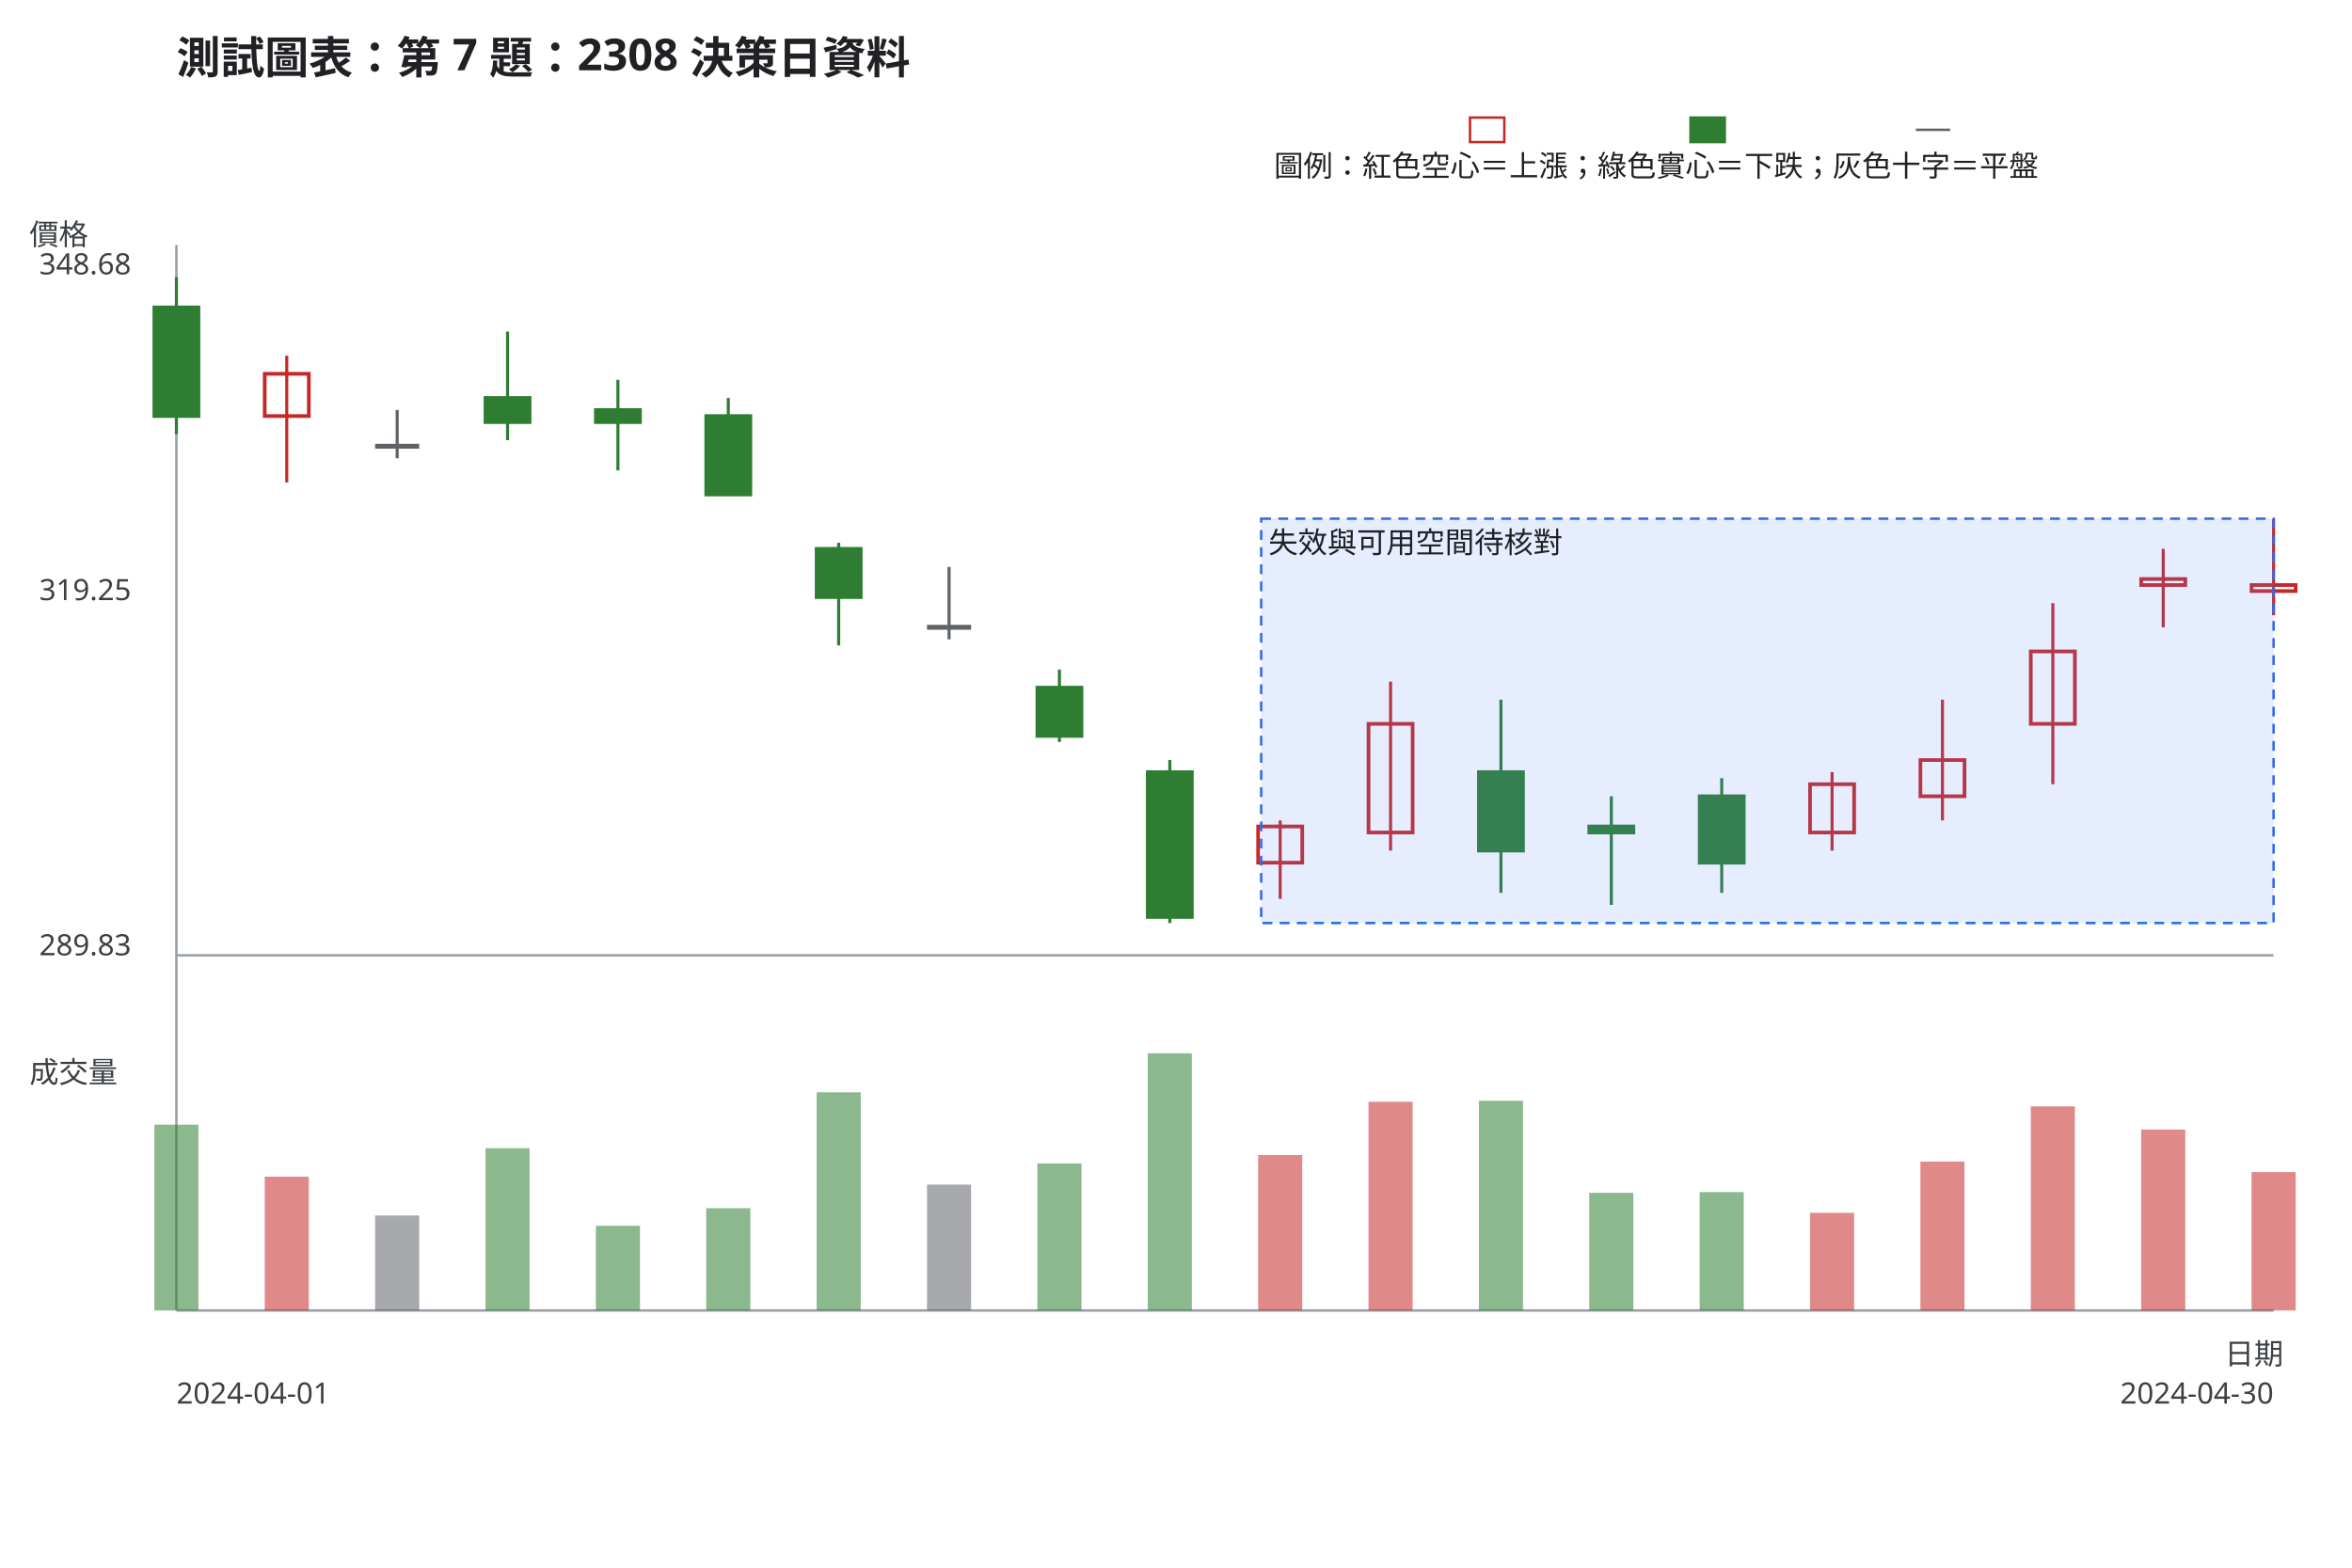
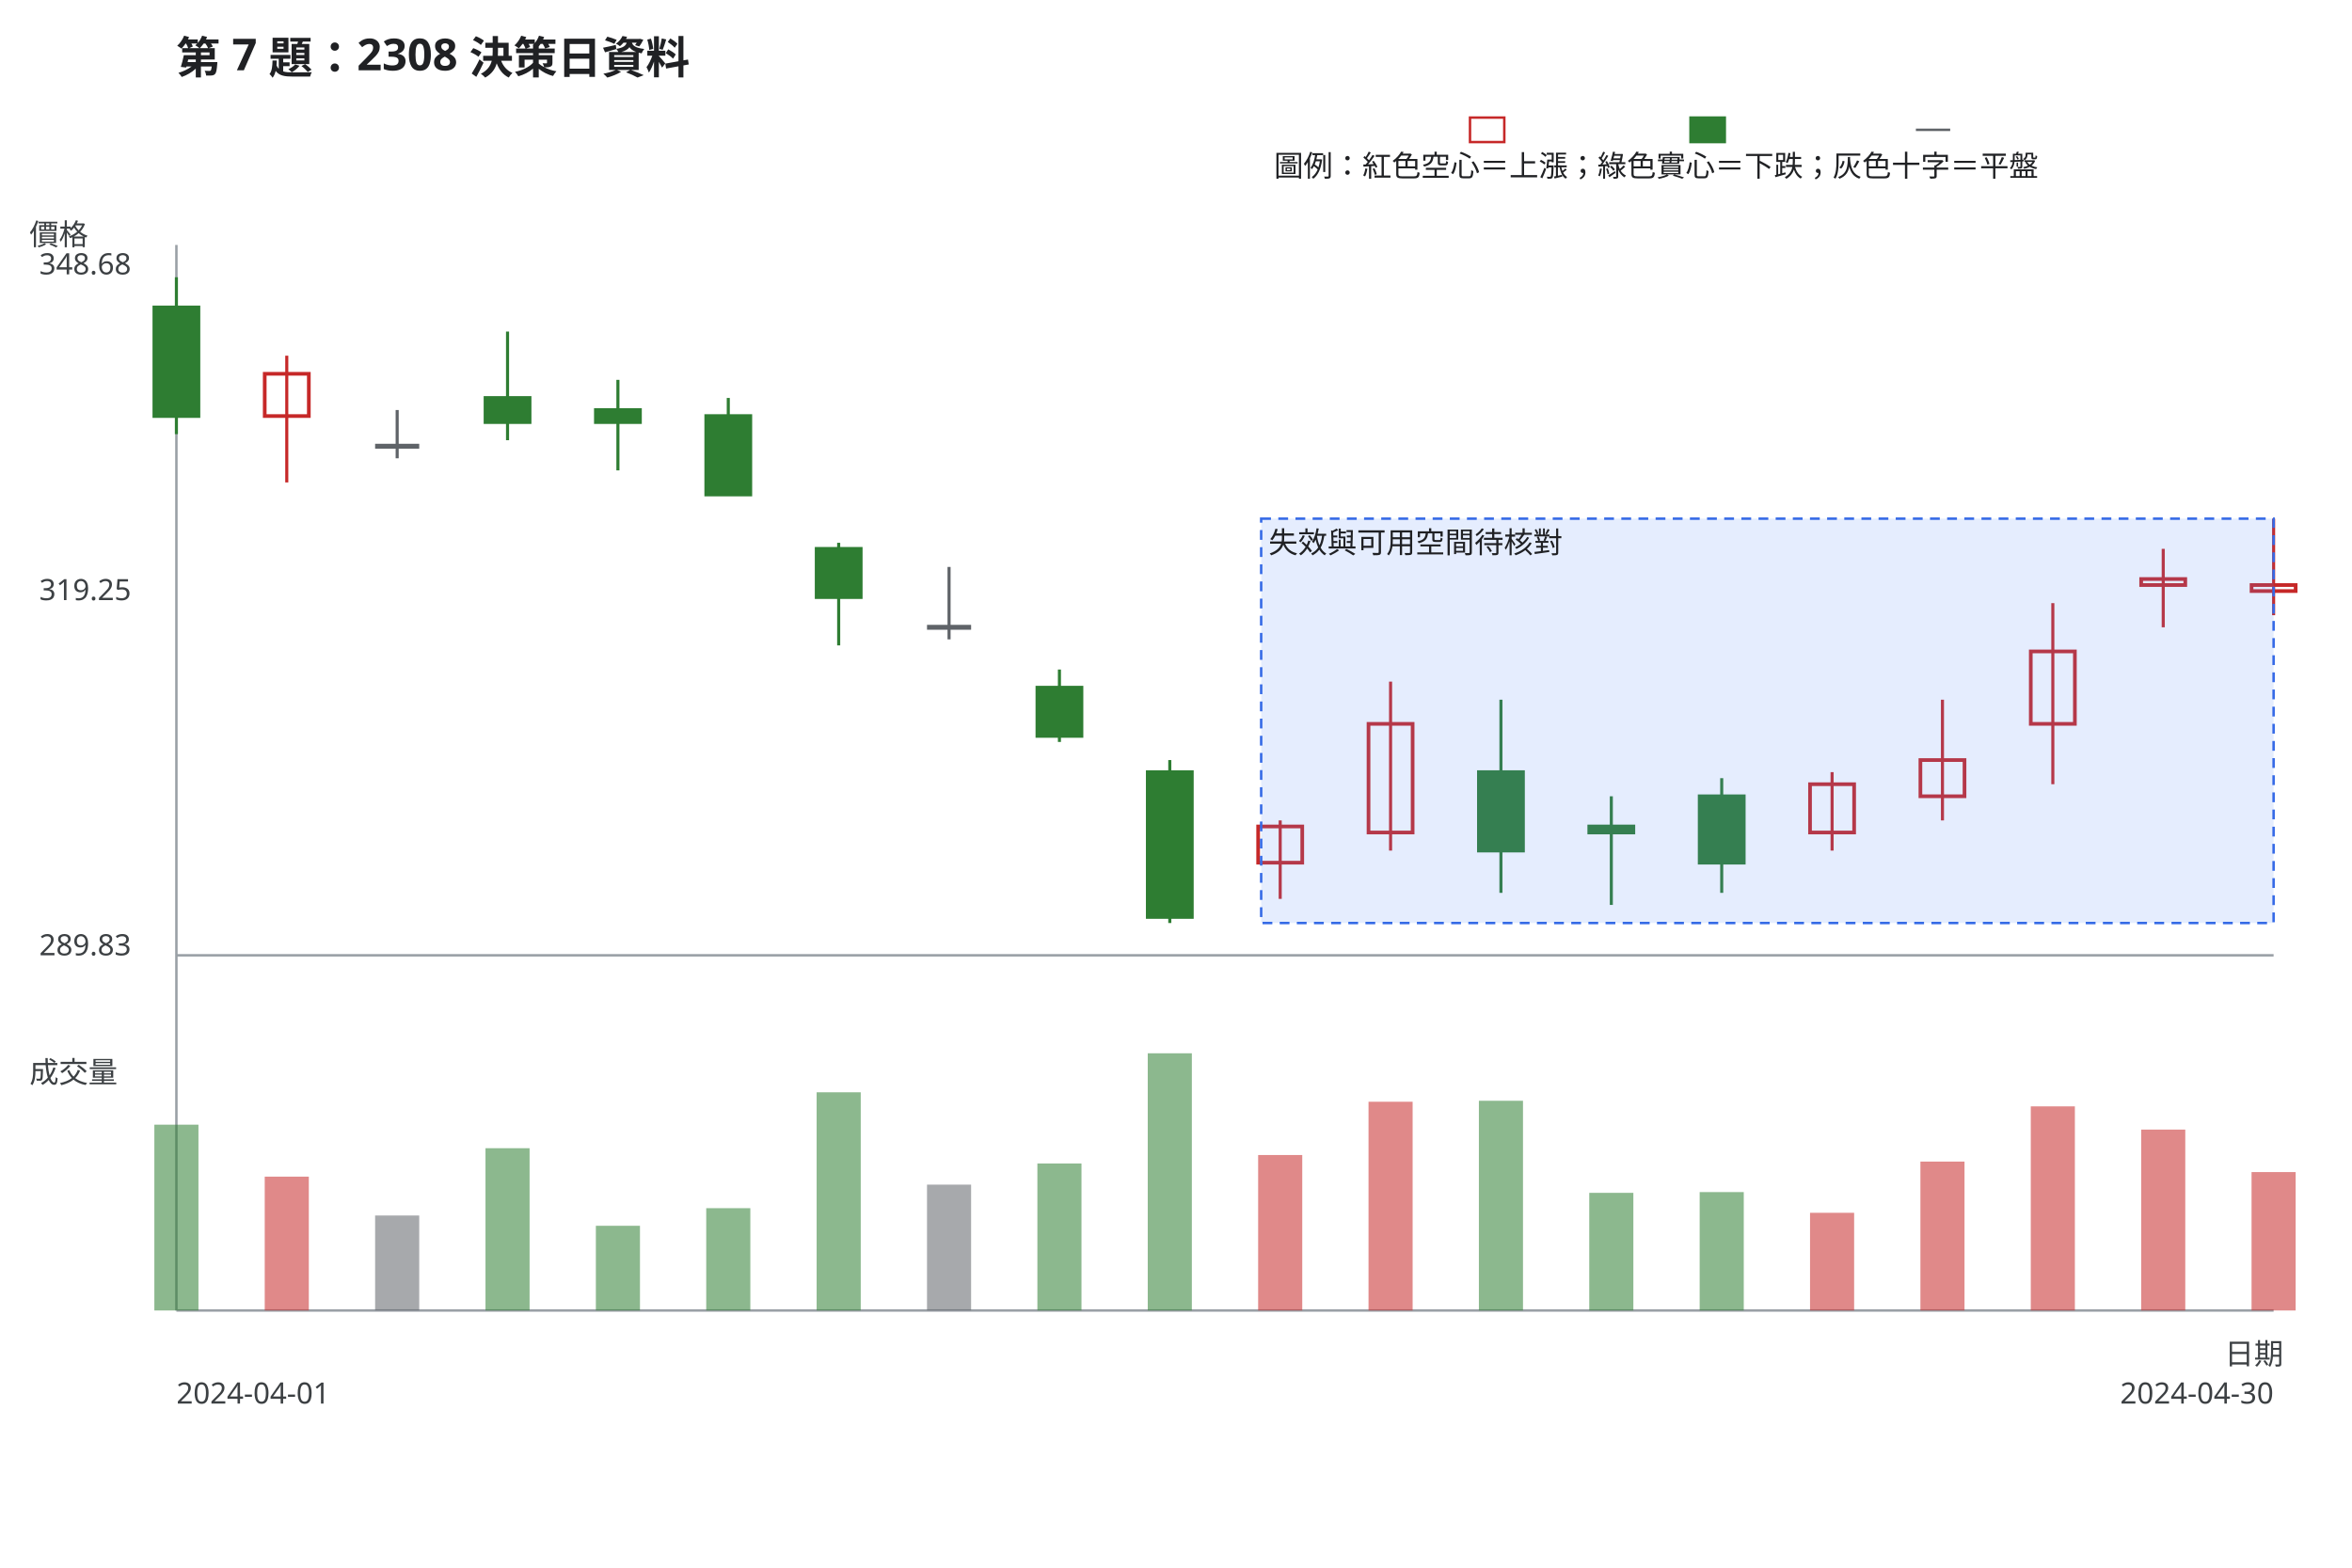
<svg xmlns="http://www.w3.org/2000/svg" aria-labelledby="chart-title chart-desc" height="640.00" role="img" viewBox="0 0 960.00 640.00" width="960.00">
  <style>.chart-heading{font:600 18px sans-serif;fill:#202124}.axis{stroke:#9aa0a6;stroke-width:1}.axis-label{font:12px sans-serif;fill:#3c4043}.legend-text,.annotation-label,.indicator-label{font:12px sans-serif;fill:#202124}.candle-wick{stroke-width:1.25}.volume-bar{fill-opacity:.55}.annotation{stroke-dasharray:4 3}.indicator-line{stroke-width:1.5}.sma{stroke:#1565c0}.ema{stroke:#8e24aa}.bollinger{stroke:#ef6c00}.atr{stroke:#455a64}.rsi{stroke:#00695c}.kd-k{stroke:#1565c0}.kd-d{stroke:#ef6c00}.macd{stroke:#6a1b9a}.macd-signal{stroke:#d81b60}.macd-histogram{stroke:#546e7a}</style>
  <defs>
    <marker id="arrowhead" markerHeight="6.00" markerWidth="6.00" orient="auto" refX="5.00" refY="3.00">
      <path d="M 0 0 L 6 3 L 0 6 z" fill="#5d4037" />
    </marker>
  </defs>
-   <text class="chart-heading" x="72.00" y="30.00">測試圖表：第 7 題：2308 決策日資料</text>
+   <text class="chart-heading" x="72.00" y="30.00">第 7 題：2308 決策日資料</text>
  <g class="axes">
    <line class="axis" x1="72.00" x2="72.00" y1="100.00" y2="535.00" />
    <line class="axis" x1="72.00" x2="928.00" y1="390.00" y2="390.00" />
    <line class="axis" x1="72.00" x2="928.00" y1="535.00" y2="535.00" />
    <text class="axis-label" x="12.00" y="100.00">價格</text>
    <text class="axis-label" x="16.00" y="112.00">348.68</text>
    <text class="axis-label" x="16.00" y="245.00">319.25</text>
    <text class="axis-label" x="16.00" y="390.00">289.83</text>
    <text class="axis-label" x="12.00" y="442.00">成交量</text>
    <text class="axis-label" x="908.00" y="557.00">日期</text>
  </g>
  <g class="date-labels">
    <text class="axis-label" text-anchor="start" x="72.00" y="573.00">2024-04-01</text>
    <text class="axis-label" text-anchor="end" x="928.00" y="573.00">2024-04-30</text>
  </g>
  <g class="price-candles">
    <line class="candle-wick down" data-direction="down" stroke="#2e7d32" x1="72.00" x2="72.00" y1="113.18" y2="177.24" />
    <rect class="candle-body down solid" data-direction="down" fill="#2e7d32" height="44.35" stroke="#2e7d32" stroke-width="1.50" width="18.00" x="63.00" y="125.50" />
    <line class="candle-wick up" data-direction="up" stroke="#c62828" x1="117.05" x2="117.05" y1="145.21" y2="196.95" />
    <rect class="candle-body up hollow" data-direction="up" fill="none" height="17.25" stroke="#c62828" stroke-width="1.50" width="18.00" x="108.05" y="152.60" />
    <line class="candle-wick doji" data-direction="doji" stroke="#5f6368" x1="162.11" x2="162.11" y1="167.39" y2="187.10" />
    <line class="candle-body doji cross" data-direction="doji" stroke="#5f6368" stroke-width="2.00" x1="153.11" x2="171.11" y1="182.17" y2="182.17" />
    <line class="candle-wick down" data-direction="down" stroke="#2e7d32" x1="207.16" x2="207.16" y1="135.36" y2="179.71" />
    <rect class="candle-body down solid" data-direction="down" fill="#2e7d32" height="9.86" stroke="#2e7d32" stroke-width="1.50" width="18.00" x="198.16" y="162.46" />
    <line class="candle-wick down" data-direction="down" stroke="#2e7d32" x1="252.21" x2="252.21" y1="155.07" y2="192.03" />
    <rect class="candle-body down solid" data-direction="down" fill="#2e7d32" height="4.93" stroke="#2e7d32" stroke-width="1.50" width="18.00" x="243.21" y="167.39" />
    <line class="candle-wick down" data-direction="down" stroke="#2e7d32" x1="297.26" x2="297.26" y1="162.46" y2="201.88" />
    <rect class="candle-body down solid" data-direction="down" fill="#2e7d32" height="32.03" stroke="#2e7d32" stroke-width="1.50" width="18.00" x="288.26" y="169.85" />
    <line class="candle-wick down" data-direction="down" stroke="#2e7d32" x1="342.32" x2="342.32" y1="221.59" y2="263.48" />
    <rect class="candle-body down solid" data-direction="down" fill="#2e7d32" height="19.71" stroke="#2e7d32" stroke-width="1.50" width="18.00" x="333.32" y="224.06" />
    <line class="candle-wick doji" data-direction="doji" stroke="#5f6368" x1="387.37" x2="387.37" y1="231.45" y2="261.02" />
    <line class="candle-body doji cross" data-direction="doji" stroke="#5f6368" stroke-width="2.00" x1="378.37" x2="396.37" y1="256.09" y2="256.09" />
    <line class="candle-wick down" data-direction="down" stroke="#2e7d32" x1="432.42" x2="432.42" y1="273.33" y2="302.90" />
    <rect class="candle-body down solid" data-direction="down" fill="#2e7d32" height="19.71" stroke="#2e7d32" stroke-width="1.50" width="18.00" x="423.42" y="280.73" />
    <line class="candle-wick down" data-direction="down" stroke="#2e7d32" x1="477.47" x2="477.47" y1="310.29" y2="376.82" />
    <rect class="candle-body down solid" data-direction="down" fill="#2e7d32" height="59.13" stroke="#2e7d32" stroke-width="1.50" width="18.00" x="468.47" y="315.22" />
    <line class="candle-wick up" data-direction="up" stroke="#c62828" x1="522.53" x2="522.53" y1="334.93" y2="366.96" />
    <rect class="candle-body up hollow" data-direction="up" fill="none" height="14.78" stroke="#c62828" stroke-width="1.50" width="18.00" x="513.53" y="337.40" />
    <line class="candle-wick up" data-direction="up" stroke="#c62828" x1="567.58" x2="567.58" y1="278.26" y2="347.25" />
    <rect class="candle-body up hollow" data-direction="up" fill="none" height="44.35" stroke="#c62828" stroke-width="1.50" width="18.00" x="558.58" y="295.51" />
    <line class="candle-wick down" data-direction="down" stroke="#2e7d32" x1="612.63" x2="612.63" y1="285.65" y2="364.50" />
    <rect class="candle-body down solid" data-direction="down" fill="#2e7d32" height="32.03" stroke="#2e7d32" stroke-width="1.50" width="18.00" x="603.63" y="315.22" />
    <line class="candle-wick down" data-direction="down" stroke="#2e7d32" x1="657.68" x2="657.68" y1="325.08" y2="369.43" />
    <rect class="candle-body down solid" data-direction="down" fill="#2e7d32" height="2.46" stroke="#2e7d32" stroke-width="1.50" width="18.00" x="648.68" y="337.40" />
    <line class="candle-wick down" data-direction="down" stroke="#2e7d32" x1="702.74" x2="702.74" y1="317.68" y2="364.50" />
    <rect class="candle-body down solid" data-direction="down" fill="#2e7d32" height="27.10" stroke="#2e7d32" stroke-width="1.50" width="18.00" x="693.74" y="325.08" />
    <line class="candle-wick up" data-direction="up" stroke="#c62828" x1="747.79" x2="747.79" y1="315.22" y2="347.25" />
    <rect class="candle-body up hollow" data-direction="up" fill="none" height="19.71" stroke="#c62828" stroke-width="1.50" width="18.00" x="738.79" y="320.15" />
    <line class="candle-wick up" data-direction="up" stroke="#c62828" x1="792.84" x2="792.84" y1="285.65" y2="334.93" />
    <rect class="candle-body up hollow" data-direction="up" fill="none" height="14.78" stroke="#c62828" stroke-width="1.50" width="18.00" x="783.84" y="310.29" />
    <line class="candle-wick up" data-direction="up" stroke="#c62828" x1="837.89" x2="837.89" y1="246.23" y2="320.15" />
    <rect class="candle-body up hollow" data-direction="up" fill="none" height="29.57" stroke="#c62828" stroke-width="1.50" width="18.00" x="828.89" y="265.94" />
    <line class="candle-wick up" data-direction="up" stroke="#c62828" x1="882.95" x2="882.95" y1="224.06" y2="256.09" />
    <rect class="candle-body up hollow" data-direction="up" fill="none" height="2.46" stroke="#c62828" stroke-width="1.50" width="18.00" x="873.95" y="236.38" />
    <line class="candle-wick up" data-direction="up" stroke="#c62828" x1="928.00" x2="928.00" y1="211.74" y2="251.16" />
    <rect class="candle-body up hollow" data-direction="up" fill="none" height="2.46" stroke="#c62828" stroke-width="1.50" width="18.00" x="919.00" y="238.84" />
  </g>
  <g class="volume-bars">
    <rect class="volume-bar down" data-direction="down" fill="#2e7d32" height="75.86" width="18.00" x="63.00" y="459.14" />
    <rect class="volume-bar up" data-direction="up" fill="#c62828" height="54.64" width="18.00" x="108.05" y="480.36" />
    <rect class="volume-bar doji" data-direction="doji" fill="#5f6368" height="38.78" width="18.00" x="153.11" y="496.22" />
    <rect class="volume-bar down" data-direction="down" fill="#2e7d32" height="66.25" width="18.00" x="198.16" y="468.75" />
    <rect class="volume-bar down" data-direction="down" fill="#2e7d32" height="34.58" width="18.00" x="243.21" y="500.42" />
    <rect class="volume-bar down" data-direction="down" fill="#2e7d32" height="41.77" width="18.00" x="288.26" y="493.23" />
    <rect class="volume-bar down" data-direction="down" fill="#2e7d32" height="89.08" width="18.00" x="333.32" y="445.92" />
    <rect class="volume-bar doji" data-direction="doji" fill="#5f6368" height="51.38" width="18.00" x="378.37" y="483.62" />
    <rect class="volume-bar down" data-direction="down" fill="#2e7d32" height="60.01" width="18.00" x="423.42" y="474.99" />
    <rect class="volume-bar down" data-direction="down" fill="#2e7d32" height="105.00" width="18.00" x="468.47" y="430.00" />
    <rect class="volume-bar up" data-direction="up" fill="#c62828" height="63.47" width="18.00" x="513.53" y="471.53" />
    <rect class="volume-bar up" data-direction="up" fill="#c62828" height="85.22" width="18.00" x="558.58" y="449.78" />
    <rect class="volume-bar down" data-direction="down" fill="#2e7d32" height="85.62" width="18.00" x="603.63" y="449.38" />
    <rect class="volume-bar down" data-direction="down" fill="#2e7d32" height="48.03" width="18.00" x="648.68" y="486.97" />
    <rect class="volume-bar down" data-direction="down" fill="#2e7d32" height="48.34" width="18.00" x="693.74" y="486.66" />
    <rect class="volume-bar up" data-direction="up" fill="#c62828" height="39.88" width="18.00" x="738.79" y="495.12" />
    <rect class="volume-bar up" data-direction="up" fill="#c62828" height="60.79" width="18.00" x="783.84" y="474.21" />
    <rect class="volume-bar up" data-direction="up" fill="#c62828" height="83.33" width="18.00" x="828.89" y="451.67" />
    <rect class="volume-bar up" data-direction="up" fill="#c62828" height="73.85" width="18.00" x="873.95" y="461.15" />
    <rect class="volume-bar up" data-direction="up" fill="#c62828" height="56.51" width="18.00" x="919.00" y="478.49" />
  </g>
  <g class="legend">
    <rect class="legend-up hollow" fill="none" height="10.00" stroke="#c62828" width="14.00" x="600.00" y="48.00" />
    <rect class="legend-down solid" fill="#2e7d32" height="10.00" stroke="#2e7d32" width="14.00" x="690.00" y="48.00" />
    <line class="legend-doji cross" stroke="#5f6368" x1="782.00" x2="796.00" y1="53.00" y2="53.00" />
    <text class="legend-text" x="520.00" y="72.00">圖例：紅色空心＝上漲；綠色實心＝下跌；灰色十字＝平盤</text>
  </g>
  <g class="annotations">
    <rect class="annotation zone" data-annotation="zone" fill="#5b8ff9" fill-opacity="0.16" height="165.08" stroke="#356ae6" width="413.24" x="514.76" y="211.74" />
    <text class="annotation-label" x="517.76" y="225.74">失效與可用空間待核對</text>
  </g>
</svg>
